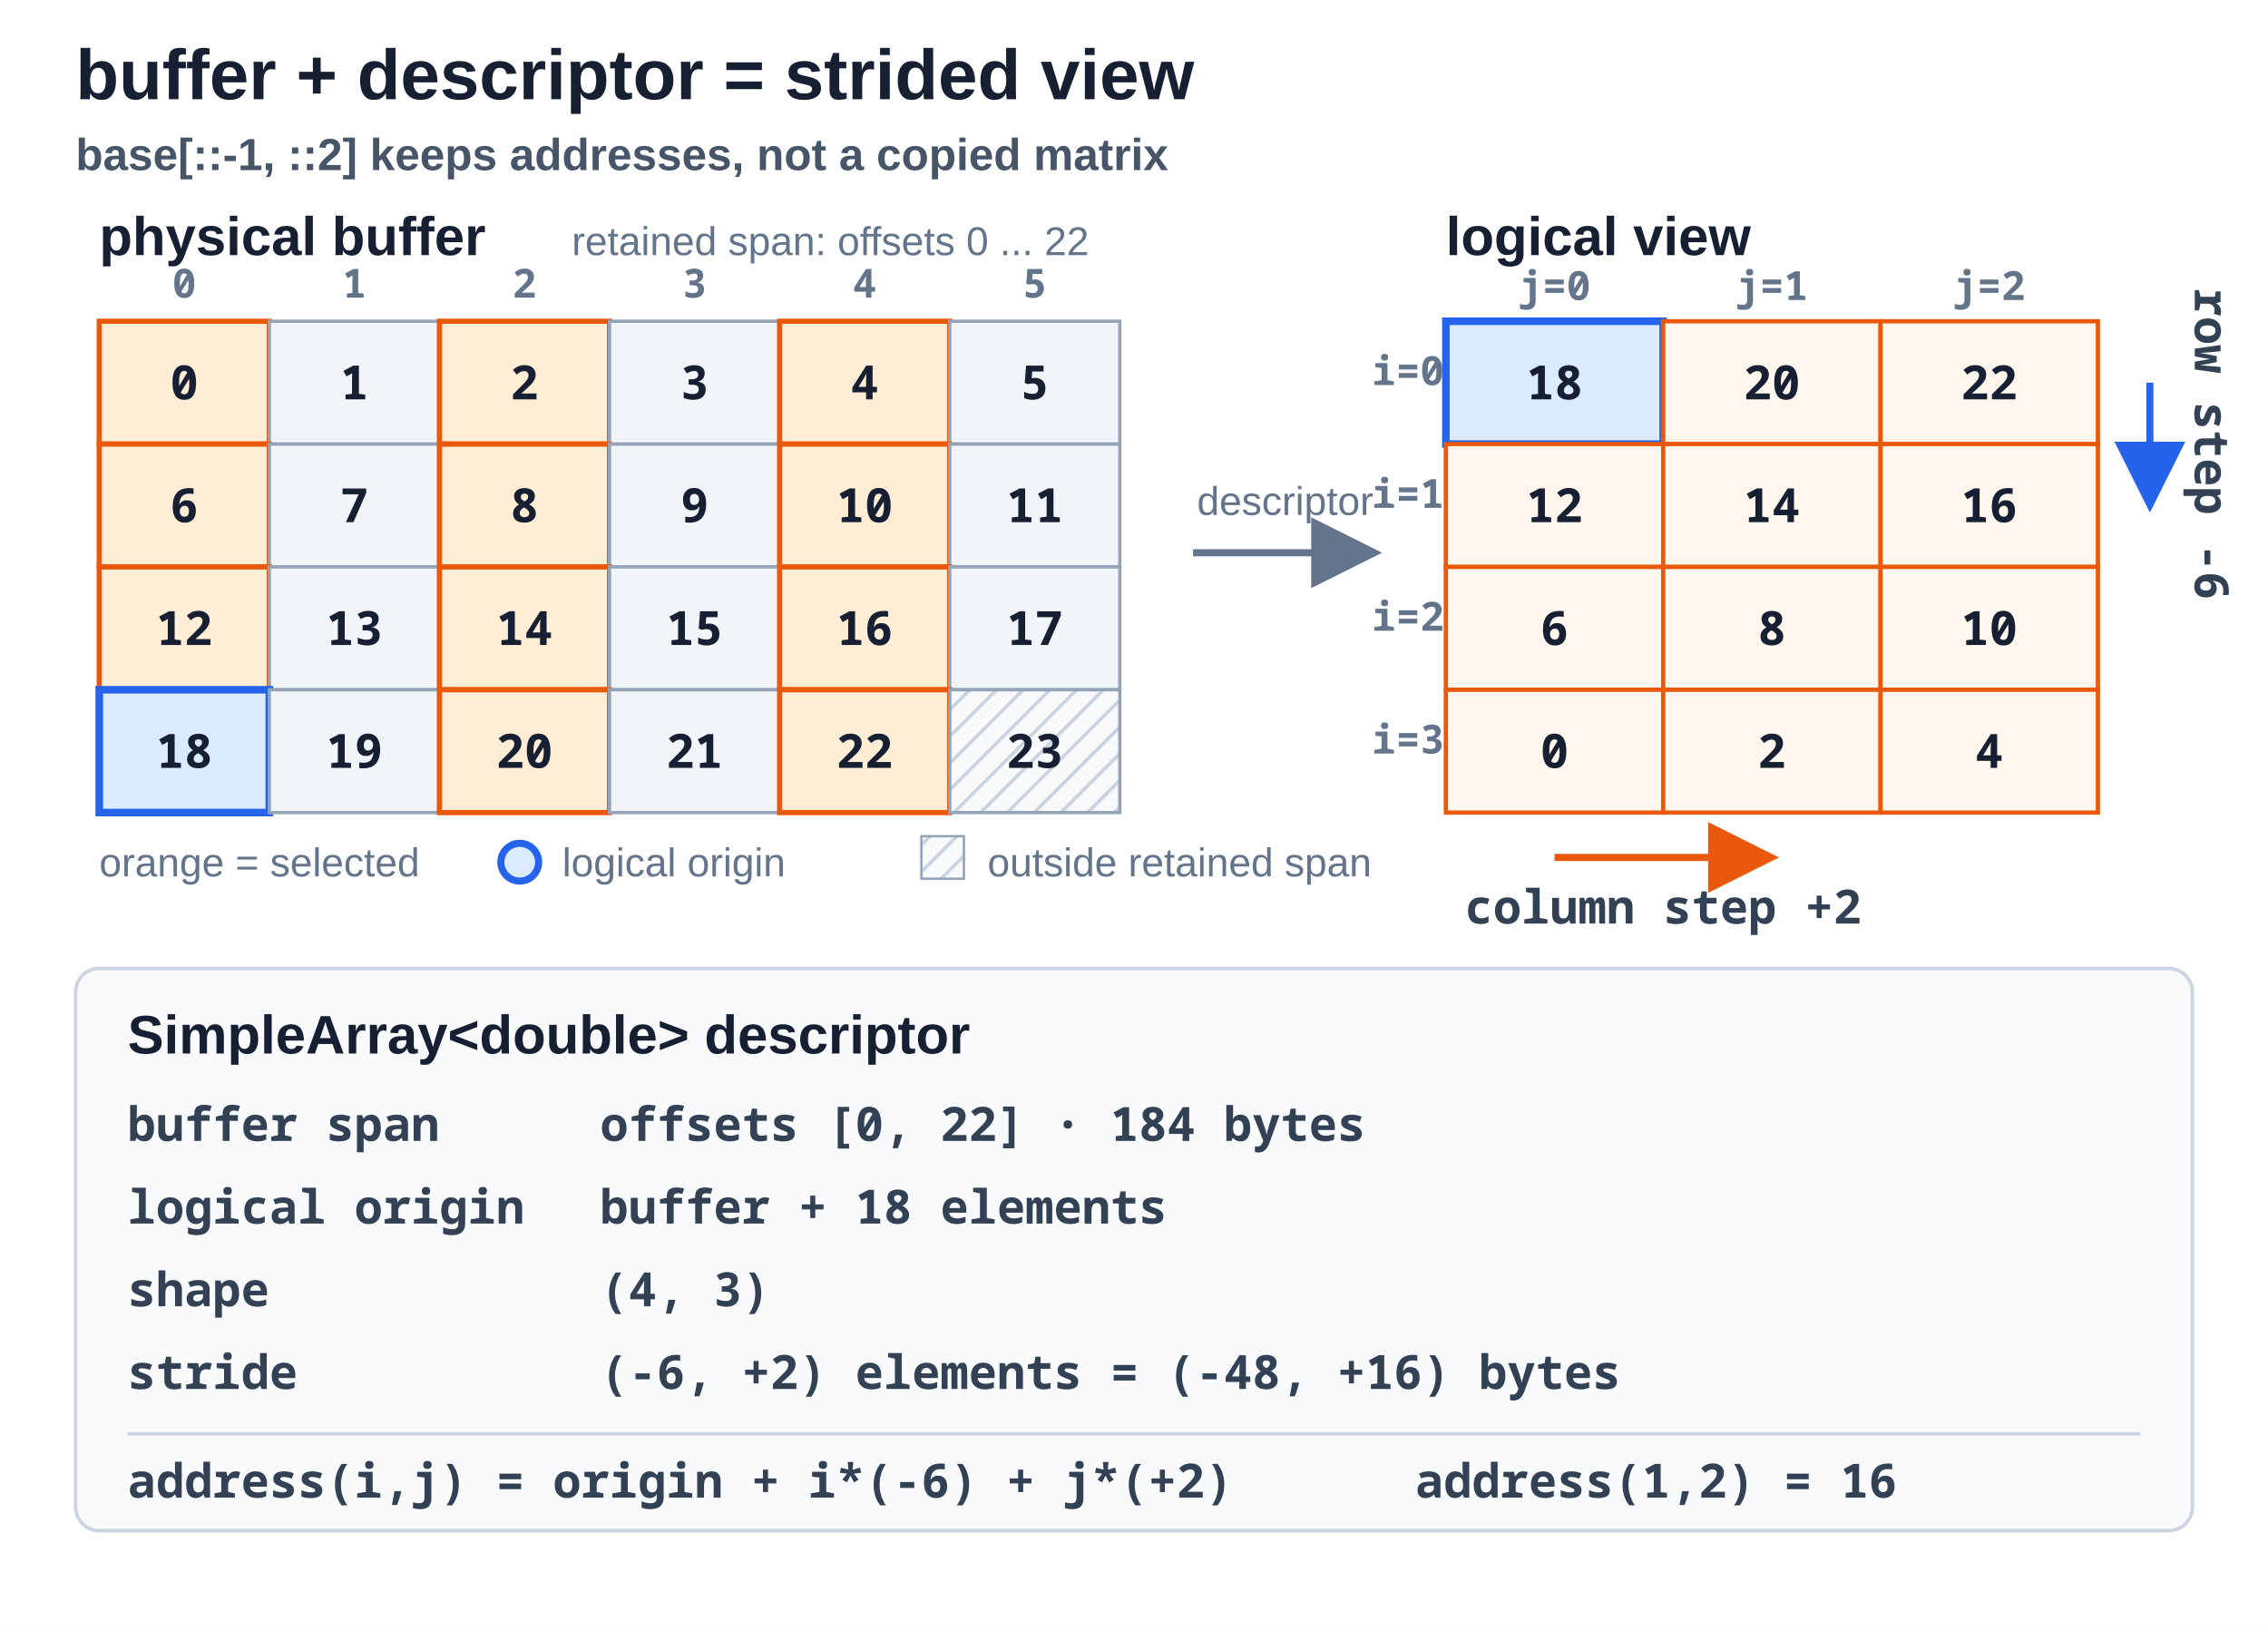
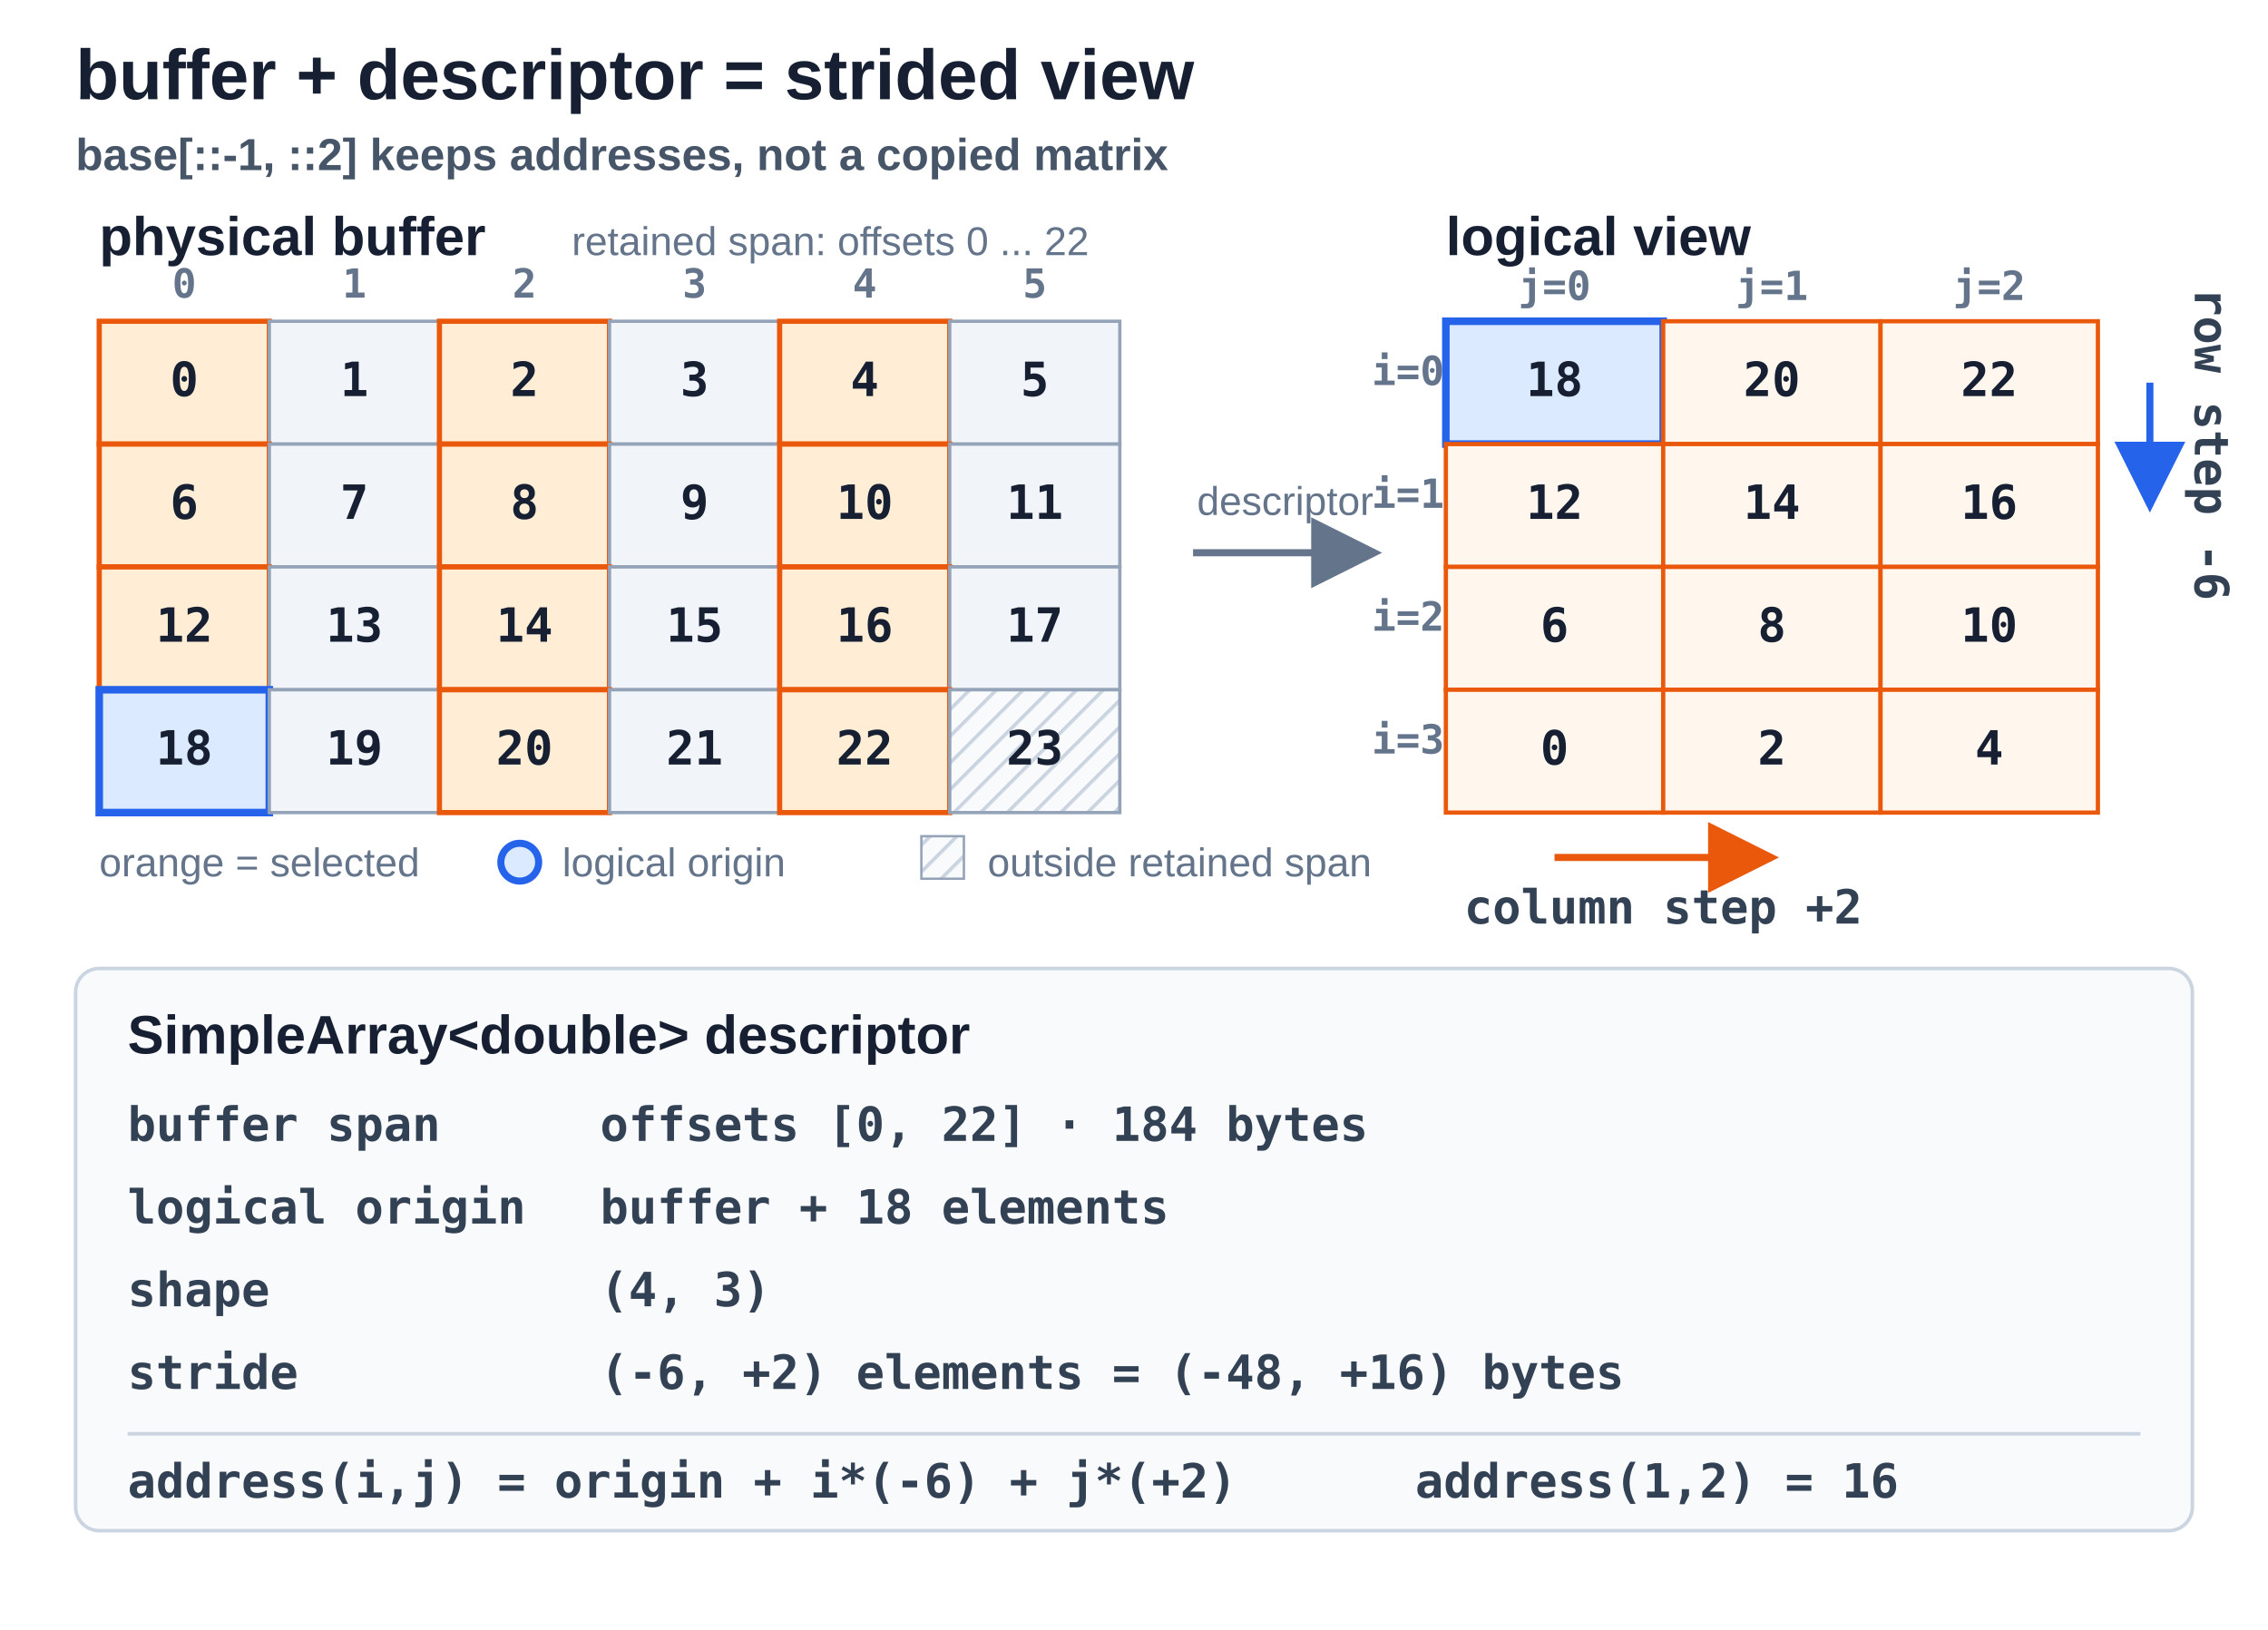
<svg xmlns="http://www.w3.org/2000/svg" viewBox="0 0 960 690" role="img" aria-labelledby="title desc">
  <defs>
    <marker id="arrow-blue" markerWidth="10" markerHeight="10" refX="9" refY="5" orient="auto">
      <path d="M0,0 L10,5 L0,10 Z" fill="#2563eb" />
    </marker>
    <marker id="arrow-orange" markerWidth="10" markerHeight="10" refX="9" refY="5" orient="auto">
      <path d="M0,0 L10,5 L0,10 Z" fill="#ea580c" />
    </marker>
    <marker id="arrow-gray" markerWidth="10" markerHeight="10" refX="9" refY="5" orient="auto">
      <path d="M0,0 L10,5 L0,10 Z" fill="#64748b" />
    </marker>
    <pattern id="outside" width="8" height="8" patternUnits="userSpaceOnUse" patternTransform="rotate(45)">
      <rect width="8" height="8" fill="#f8fafc" />
      <line x1="0" y1="0" x2="0" y2="8" stroke="#cbd5e1" stroke-width="3" />
    </pattern>
  </defs>
  <style>
-     .heading { font: 700 30px "Noto Sans TC", "Microsoft JhengHei", Arial, sans-serif; fill: #172033; }
-     .section { font: 700 23px "Noto Sans TC", "Microsoft JhengHei", Arial, sans-serif; fill: #172033; }
-     .label { font: 600 19px "Noto Sans TC", "Microsoft JhengHei", Arial, sans-serif; fill: #475569; }
-     .small { font: 500 17px "Noto Sans TC", "Microsoft JhengHei", Arial, sans-serif; fill: #64748b; }
-     .mono { font: 600 20px Consolas, "Noto Sans Mono", monospace; fill: #334155; }
-     .cell { font: 700 20px Consolas, "Noto Sans Mono", monospace; fill: #172033; text-anchor: middle; dominant-baseline: middle; }
-     .axis { font: 600 17px Consolas, "Noto Sans Mono", monospace; fill: #64748b; text-anchor: middle; }
+     .heading { font-family: Arial; font-size: 30px; font-weight: 700; fill: #172033; }
+     .section { font-family: Arial; font-size: 23px; font-weight: 700; fill: #172033; }
+     .label { font-family: Arial; font-size: 19px; font-weight: 600; fill: #475569; }
+     .small { font-family: Arial; font-size: 17px; font-weight: 500; fill: #64748b; }
+     .mono { font-family: Consolas; font-size: 20px; font-weight: 600; fill: #334155; }
+     .cell { font-family: Consolas; font-size: 20px; font-weight: 700; fill: #172033; text-anchor: middle; dominant-baseline: middle; }
+     .axis { font-family: Consolas; font-size: 17px; font-weight: 600; fill: #64748b; text-anchor: middle; }
    .base { fill: #f1f5f9; stroke: #94a3b8; stroke-width: 1.4; }
    .selected { fill: #ffedd5; stroke: #ea580c; stroke-width: 2.2; }
    .origin { fill: #dbeafe; stroke: #2563eb; stroke-width: 3.2; }
    .view { fill: #fff7ed; stroke: #ea580c; stroke-width: 1.8; }
    .panel { fill: #f8fafc; stroke: #cbd5e1; stroke-width: 1.5; }
  </style>
  <rect width="960" height="690" fill="#ffffff" />
  <text x="32" y="42" class="heading">buffer + descriptor = strided view</text>
  <text x="32" y="72" class="label">base[::-1, ::2] keeps addresses, not a copied matrix</text>
  <text x="42" y="108" class="section">physical buffer</text>
  <text x="242" y="108" class="small">retained span: offsets 0 ... 22</text>
  <text x="612" y="108" class="section">logical view</text>
  <text x="78" y="126" class="axis">0</text>
  <text x="150" y="126" class="axis">1</text>
  <text x="222" y="126" class="axis">2</text>
  <text x="294" y="126" class="axis">3</text>
  <text x="366" y="126" class="axis">4</text>
  <text x="438" y="126" class="axis">5</text>
  <rect x="42" y="136" width="72" height="52" class="selected" />
  <rect x="114" y="136" width="72" height="52" class="base" />
  <rect x="186" y="136" width="72" height="52" class="selected" />
  <rect x="258" y="136" width="72" height="52" class="base" />
  <rect x="330" y="136" width="72" height="52" class="selected" />
  <rect x="402" y="136" width="72" height="52" class="base" />
  <text x="78" y="162" class="cell">0</text>
  <text x="150" y="162" class="cell">1</text>
  <text x="222" y="162" class="cell">2</text>
  <text x="294" y="162" class="cell">3</text>
  <text x="366" y="162" class="cell">4</text>
  <text x="438" y="162" class="cell">5</text>
  <rect x="42" y="188" width="72" height="52" class="selected" />
  <rect x="114" y="188" width="72" height="52" class="base" />
  <rect x="186" y="188" width="72" height="52" class="selected" />
  <rect x="258" y="188" width="72" height="52" class="base" />
  <rect x="330" y="188" width="72" height="52" class="selected" />
  <rect x="402" y="188" width="72" height="52" class="base" />
  <text x="78" y="214" class="cell">6</text>
  <text x="150" y="214" class="cell">7</text>
  <text x="222" y="214" class="cell">8</text>
  <text x="294" y="214" class="cell">9</text>
  <text x="366" y="214" class="cell">10</text>
  <text x="438" y="214" class="cell">11</text>
  <rect x="42" y="240" width="72" height="52" class="selected" />
  <rect x="114" y="240" width="72" height="52" class="base" />
  <rect x="186" y="240" width="72" height="52" class="selected" />
  <rect x="258" y="240" width="72" height="52" class="base" />
  <rect x="330" y="240" width="72" height="52" class="selected" />
  <rect x="402" y="240" width="72" height="52" class="base" />
  <text x="78" y="266" class="cell">12</text>
  <text x="150" y="266" class="cell">13</text>
  <text x="222" y="266" class="cell">14</text>
  <text x="294" y="266" class="cell">15</text>
  <text x="366" y="266" class="cell">16</text>
  <text x="438" y="266" class="cell">17</text>
  <rect x="42" y="292" width="72" height="52" class="origin" />
  <rect x="114" y="292" width="72" height="52" class="base" />
  <rect x="186" y="292" width="72" height="52" class="selected" />
  <rect x="258" y="292" width="72" height="52" class="base" />
  <rect x="330" y="292" width="72" height="52" class="selected" />
  <rect x="402" y="292" width="72" height="52" fill="url(#outside)" stroke="#94a3b8" stroke-width="1.4" />
  <text x="78" y="318" class="cell">18</text>
  <text x="150" y="318" class="cell">19</text>
  <text x="222" y="318" class="cell">20</text>
  <text x="294" y="318" class="cell">21</text>
  <text x="366" y="318" class="cell">22</text>
  <text x="438" y="318" class="cell">23</text>
  <text x="42" y="371" class="small">orange = selected</text>
  <circle cx="220" cy="365" r="8" fill="#dbeafe" stroke="#2563eb" stroke-width="3" />
  <text x="238" y="371" class="small">logical origin</text>
  <rect x="390" y="354" width="18" height="18" fill="url(#outside)" stroke="#94a3b8" />
  <text x="418" y="371" class="small">outside retained span</text>
  <path d="M505 234 H582" fill="none" stroke="#64748b" stroke-width="3" marker-end="url(#arrow-gray)" />
  <text x="544" y="218" class="small" text-anchor="middle">descriptor</text>
  <text x="658" y="127" class="axis">j=0</text>
  <text x="750" y="127" class="axis">j=1</text>
  <text x="842" y="127" class="axis">j=2</text>
  <text x="596" y="163" class="axis">i=0</text>
  <text x="596" y="215" class="axis">i=1</text>
  <text x="596" y="267" class="axis">i=2</text>
  <text x="596" y="319" class="axis">i=3</text>
  <rect x="612" y="136" width="92" height="52" class="origin" />
  <rect x="704" y="136" width="92" height="52" class="view" />
  <rect x="796" y="136" width="92" height="52" class="view" />
  <rect x="612" y="188" width="92" height="52" class="view" />
  <rect x="704" y="188" width="92" height="52" class="view" />
  <rect x="796" y="188" width="92" height="52" class="view" />
  <rect x="612" y="240" width="92" height="52" class="view" />
  <rect x="704" y="240" width="92" height="52" class="view" />
  <rect x="796" y="240" width="92" height="52" class="view" />
  <rect x="612" y="292" width="92" height="52" class="view" />
  <rect x="704" y="292" width="92" height="52" class="view" />
  <rect x="796" y="292" width="92" height="52" class="view" />
  <text x="658" y="162" class="cell">18</text>
  <text x="750" y="162" class="cell">20</text>
  <text x="842" y="162" class="cell">22</text>
  <text x="658" y="214" class="cell">12</text>
  <text x="750" y="214" class="cell">14</text>
  <text x="842" y="214" class="cell">16</text>
  <text x="658" y="266" class="cell">6</text>
  <text x="750" y="266" class="cell">8</text>
  <text x="842" y="266" class="cell">10</text>
  <text x="658" y="318" class="cell">0</text>
  <text x="750" y="318" class="cell">2</text>
  <text x="842" y="318" class="cell">4</text>
  <path d="M658 363 H750" fill="none" stroke="#ea580c" stroke-width="3" marker-end="url(#arrow-orange)" />
  <text x="704" y="391" class="mono" text-anchor="middle">column step +2</text>
  <path d="M910 162 V214" fill="none" stroke="#2563eb" stroke-width="3" marker-end="url(#arrow-blue)" />
  <text x="929" y="188" class="mono" text-anchor="middle" transform="rotate(90 929 188)">row step -6</text>
  <rect x="32" y="410" width="896" height="238" rx="10" class="panel" />
  <text x="54" y="446" class="section">SimpleArray&lt;double&gt; descriptor</text>
  <text x="54" y="483" class="mono">buffer span</text>
  <text x="254" y="483" class="mono">offsets [0, 22] · 184 bytes</text>
  <text x="54" y="518" class="mono">logical origin</text>
  <text x="254" y="518" class="mono">buffer + 18 elements</text>
  <text x="54" y="553" class="mono">shape</text>
  <text x="254" y="553" class="mono">(4, 3)</text>
  <text x="54" y="588" class="mono">stride</text>
  <text x="254" y="588" class="mono">(-6, +2) elements = (-48, +16) bytes</text>
  <line x1="54" y1="607" x2="906" y2="607" stroke="#cbd5e1" stroke-width="1.5" />
  <text x="54" y="634" class="mono">address(i,j) = origin + i*(-6) + j*(+2)</text>
  <text x="599" y="634" class="mono">address(1,2) = 16</text>
</svg>
